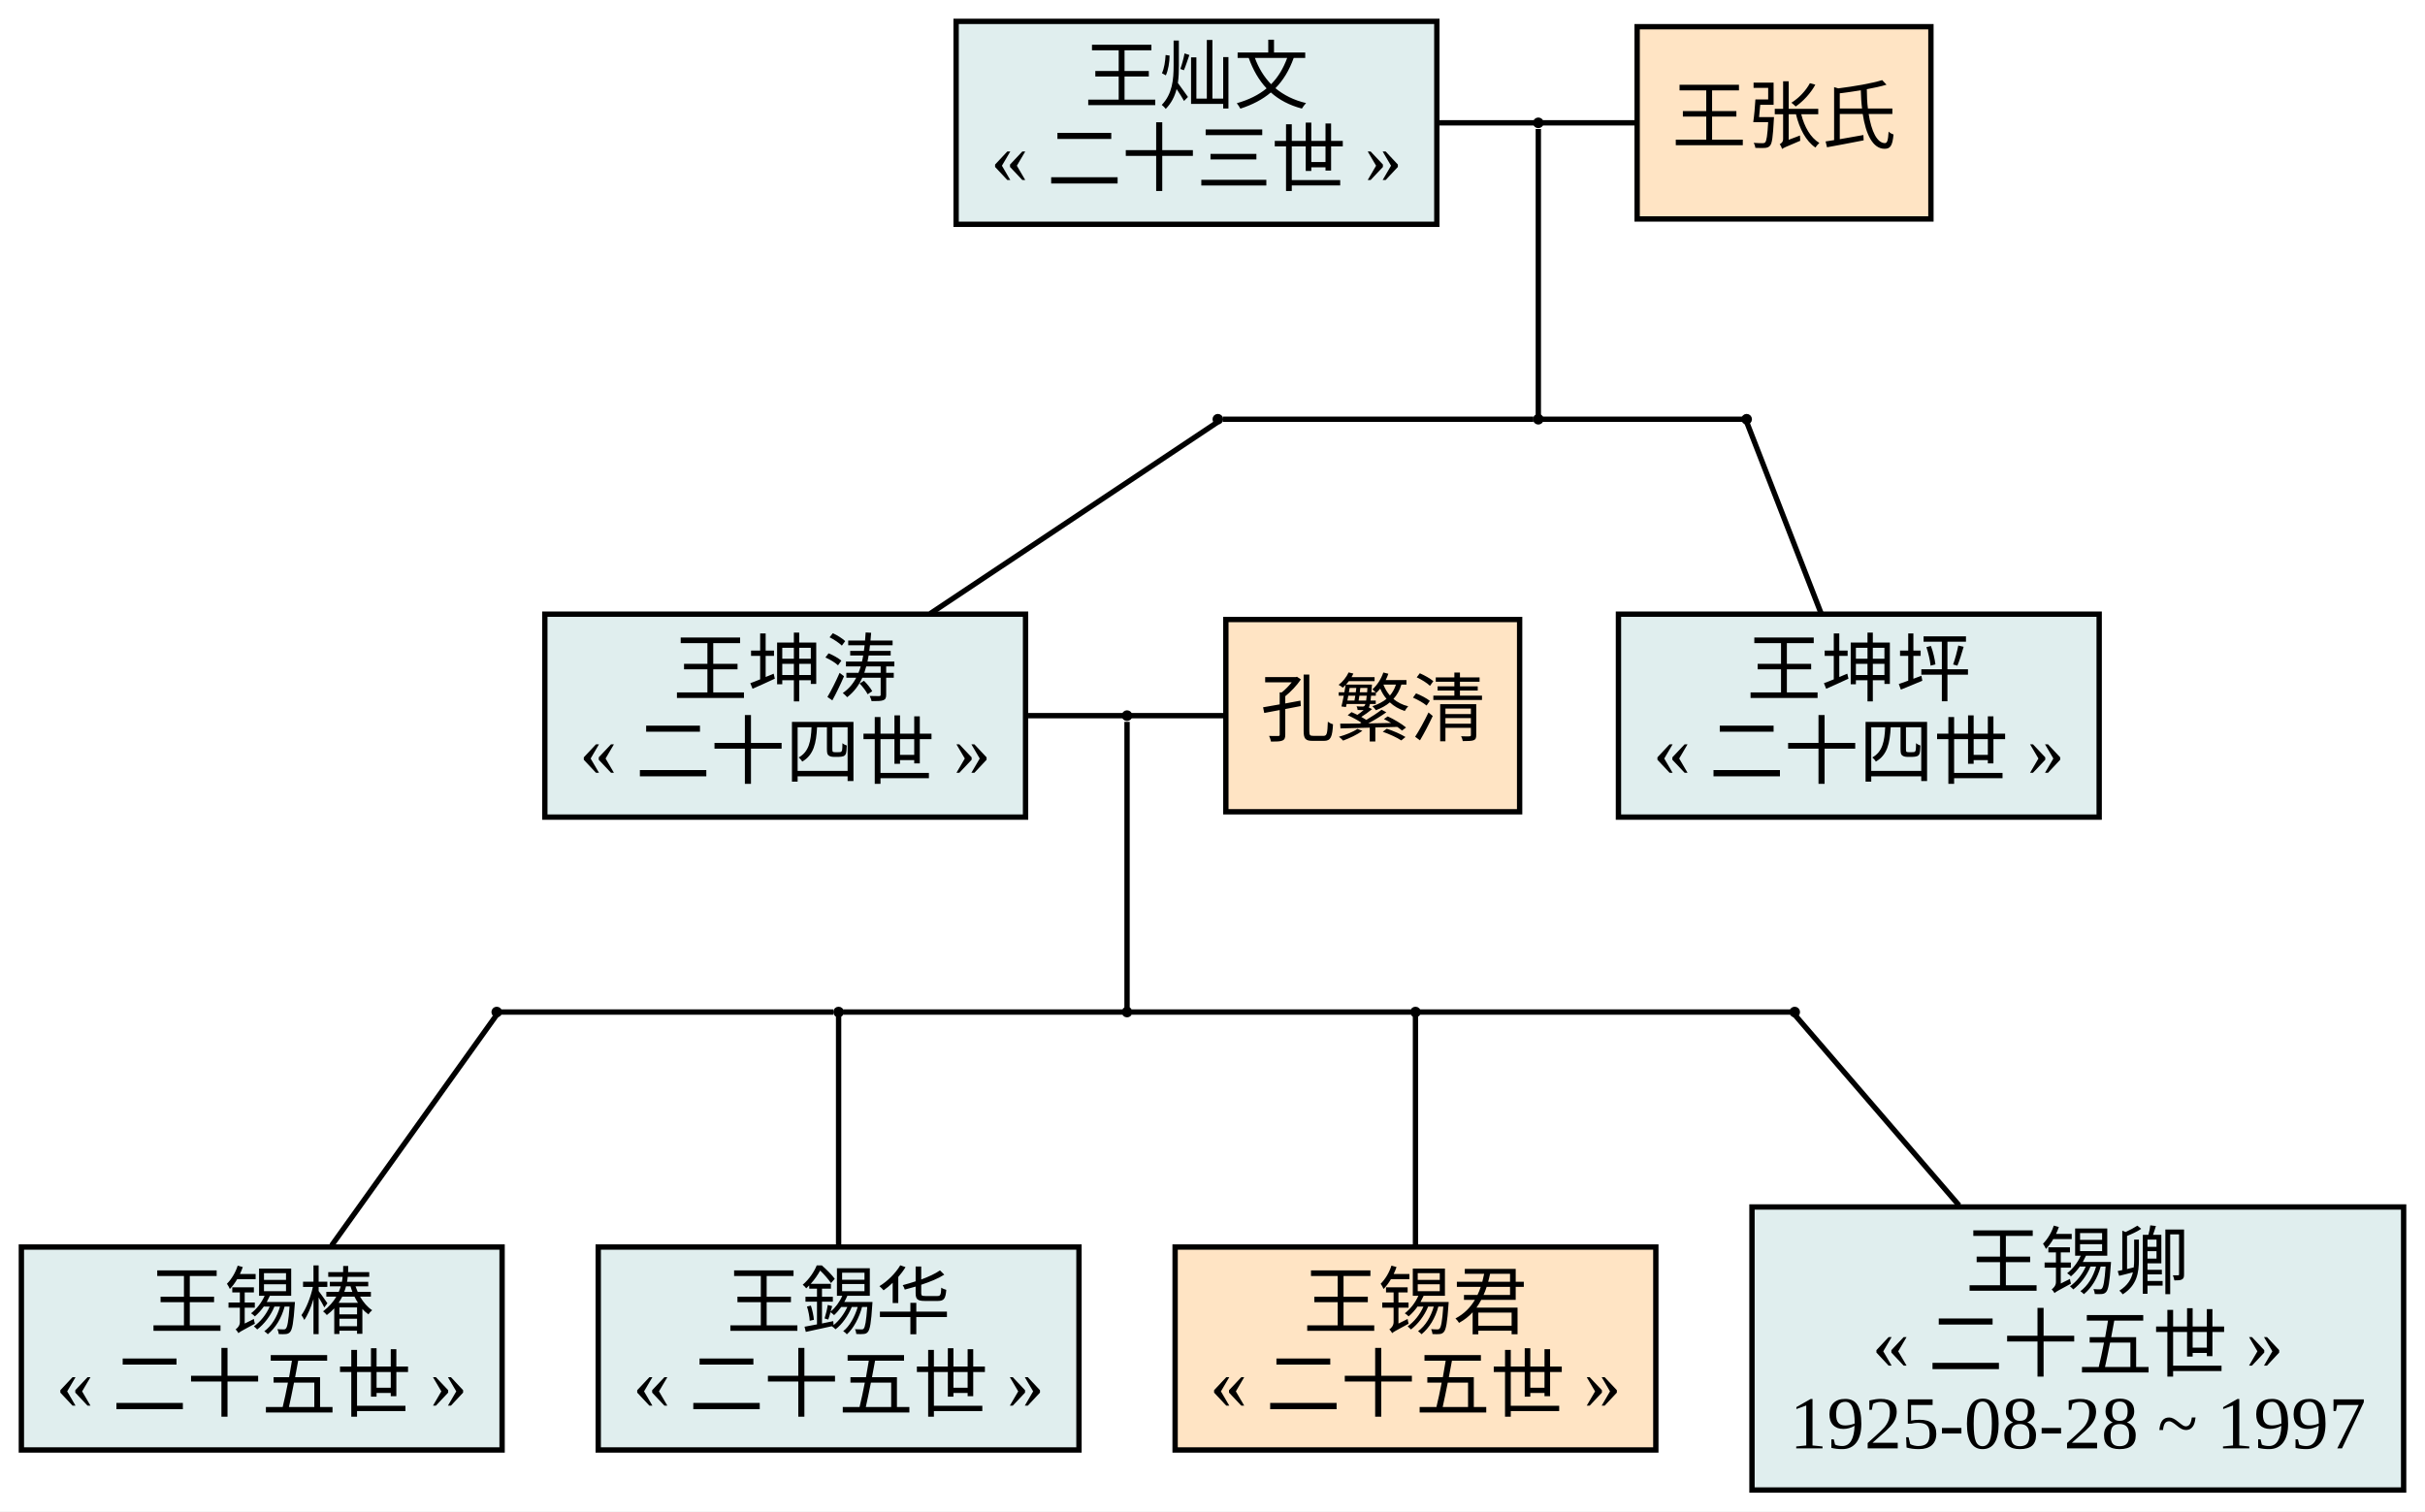
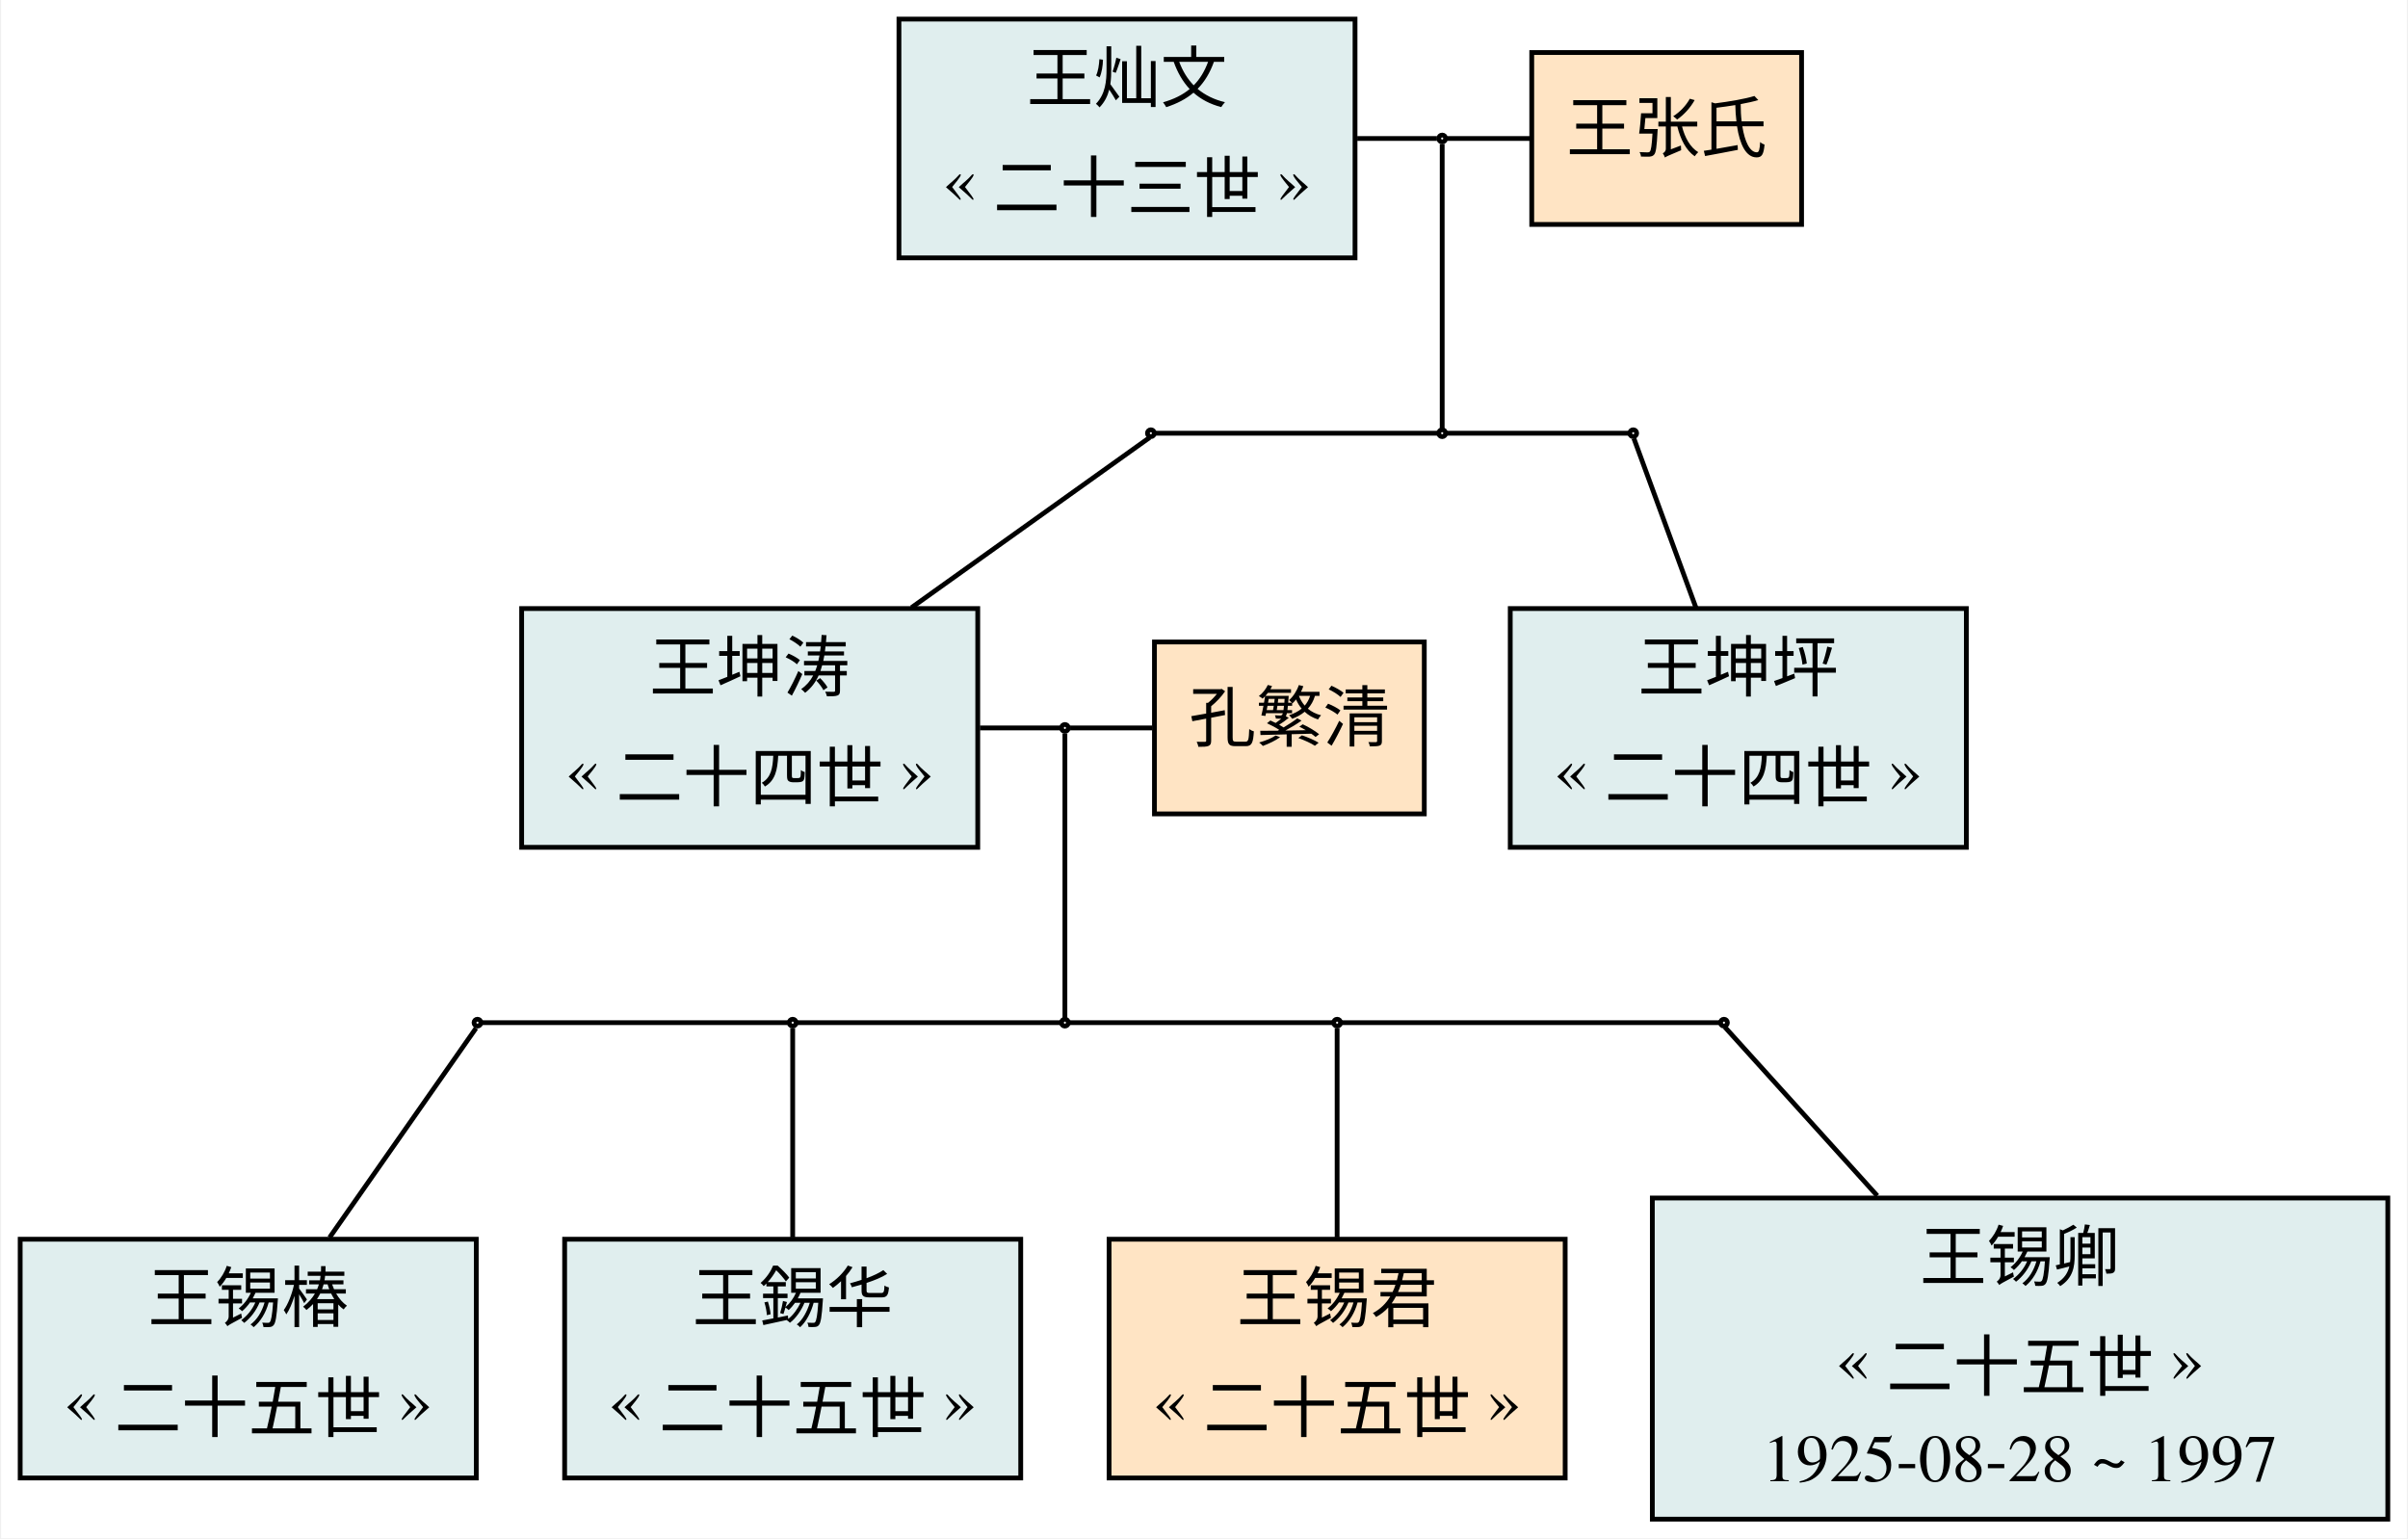
- <svg xmlns="http://www.w3.org/2000/svg" width="454pt" height="283pt" viewBox="0.00 0.00 454.00 283.00">
-   <g id="graph0" class="graph" transform="scale(1 1) rotate(0) translate(4 279)">
-     <polygon fill="white" stroke="none" points="-4,4 -4,-279 450,-279 450,4 -4,4" />
+ <svg xmlns="http://www.w3.org/2000/svg" width="504pt" height="322pt" viewBox="0.00 0.00 503.75 322.13">
+   <g id="graph0" class="graph" transform="scale(1 1) rotate(0) translate(4 318.13)">
+     <polygon fill="white" stroke="none" points="-4,4 -4,-318.13 499.75,-318.13 499.75,4 -4,4" />
    <g id="node1" class="node">
-       <polygon fill="#e0eeee" stroke="black" points="265,-275 175,-275 175,-237 265,-237 265,-275" />
-       <text text-anchor="middle" x="220" y="-259.8" font-family="Times New Roman,serif" font-size="14.00">王灿文</text>
-       <text text-anchor="middle" x="220" y="-244.8" font-family="Times New Roman,serif" font-size="14.00">« 二十三世 »</text>
+       <polygon fill="#e0eeee" stroke="black" points="279.5,-314.13 184,-314.13 184,-264.13 279.5,-264.13 279.5,-314.13" />
+       <text text-anchor="middle" x="231.75" y="-296.83" font-family="Times,serif" font-size="14.00">王灿文</text>
+       <text text-anchor="middle" x="231.75" y="-275.83" font-family="Times,serif" font-size="14.00">« 二十三世 »</text>
    </g>
    <g id="node10" class="node">
-       <ellipse fill="none" stroke="black" cx="284" cy="-256" rx="0.5" ry="0.5" />
+       <ellipse fill="none" stroke="black" cx="297.75" cy="-289.13" rx="0.72" ry="0.72" />
    </g>
    <g id="edge1" class="edge">
-       <path fill="none" stroke="black" d="M265.5,-256C271.474,-256 277.448,-256 283.422,-256" />
+       <path fill="none" stroke="black" d="M279.96,-289.13C285.52,-289.13 291.08,-289.13 296.64,-289.13" />
    </g>
    <g id="node2" class="node">
-       <polygon fill="#e0eeee" stroke="black" points="446,-53 324,-53 324,-0 446,-0 446,-53" />
-       <text text-anchor="middle" x="385" y="-37.8" font-family="Times New Roman,serif" font-size="14.00">王锡卿</text>
-       <text text-anchor="middle" x="385" y="-22.8" font-family="Times New Roman,serif" font-size="14.00">« 二十五世 »</text>
-       <text text-anchor="middle" x="385" y="-7.8" font-family="Times New Roman,serif" font-size="14.00">1925-08-28 ~ 1997</text>
+       <polygon fill="bisque" stroke="black" points="373,-307.13 316.5,-307.13 316.5,-271.13 373,-271.13 373,-307.13" />
+       <text text-anchor="middle" x="344.75" y="-286.33" font-family="Times,serif" font-size="14.00">王张氏</text>
    </g>
    <g id="node3" class="node">
-       <polygon fill="#e0eeee" stroke="black" points="389,-164 299,-164 299,-126 389,-126 389,-164" />
-       <text text-anchor="middle" x="344" y="-148.8" font-family="Times New Roman,serif" font-size="14.00">王坤坪</text>
-       <text text-anchor="middle" x="344" y="-133.8" font-family="Times New Roman,serif" font-size="14.00">« 二十四世 »</text>
+       <polygon fill="#e0eeee" stroke="black" points="200.5,-190.69 105,-190.69 105,-140.69 200.5,-140.69 200.5,-190.69" />
+       <text text-anchor="middle" x="152.75" y="-173.39" font-family="Times,serif" font-size="14.00">王坤涛</text>
+       <text text-anchor="middle" x="152.75" y="-152.39" font-family="Times,serif" font-size="14.00">« 二十四世 »</text>
+     </g>
+     <g id="node14" class="node">
+       <ellipse fill="none" stroke="black" cx="218.75" cy="-165.69" rx="0.72" ry="0.72" />
+     </g>
+     <g id="edge8" class="edge">
+       <path fill="none" stroke="black" d="M200.96,-165.69C206.52,-165.69 212.08,-165.69 217.64,-165.69" />
    </g>
    <g id="node4" class="node">
-       <polygon fill="bisque" stroke="black" points="357.5,-274 302.5,-274 302.5,-238 357.5,-238 357.5,-274" />
-       <text text-anchor="middle" x="330" y="-252.3" font-family="Times New Roman,serif" font-size="14.00">王张氏</text>
+       <polygon fill="#e0eeee" stroke="black" points="407.5,-190.69 312,-190.69 312,-140.69 407.5,-140.69 407.5,-190.69" />
+       <text text-anchor="middle" x="359.75" y="-173.39" font-family="Times,serif" font-size="14.00">王坤坪</text>
+       <text text-anchor="middle" x="359.75" y="-152.39" font-family="Times,serif" font-size="14.00">« 二十四世 »</text>
    </g>
    <g id="node5" class="node">
-       <polygon fill="bisque" stroke="black" points="280.5,-163 225.5,-163 225.5,-127 280.5,-127 280.5,-163" />
-       <text text-anchor="middle" x="253" y="-141.3" font-family="Times New Roman,serif" font-size="14.00">孔繁清</text>
+       <polygon fill="bisque" stroke="black" points="294,-183.69 237.5,-183.69 237.5,-147.69 294,-147.69 294,-183.69" />
+       <text text-anchor="middle" x="265.75" y="-162.89" font-family="Times,serif" font-size="14.00">孔繁清</text>
    </g>
    <g id="node6" class="node">
-       <polygon fill="#e0eeee" stroke="black" points="188,-164 98,-164 98,-126 188,-126 188,-164" />
-       <text text-anchor="middle" x="143" y="-148.8" font-family="Times New Roman,serif" font-size="14.00">王坤涛</text>
-       <text text-anchor="middle" x="143" y="-133.8" font-family="Times New Roman,serif" font-size="14.00">« 二十四世 »</text>
-     </g>
-     <g id="node14" class="node">
-       <ellipse fill="none" stroke="black" cx="207" cy="-145" rx="0.5" ry="0.5" />
-     </g>
-     <g id="edge8" class="edge">
-       <path fill="none" stroke="black" d="M188.5,-145C194.474,-145 200.448,-145 206.422,-145" />
+       <polygon fill="#e0eeee" stroke="black" points="95.5,-58.62 0,-58.62 0,-8.62 95.5,-8.62 95.5,-58.62" />
+       <text text-anchor="middle" x="47.75" y="-41.33" font-family="Times,serif" font-size="14.00">王锡椿</text>
+       <text text-anchor="middle" x="47.75" y="-20.32" font-family="Times,serif" font-size="14.00">« 二十五世 »</text>
    </g>
    <g id="node7" class="node">
-       <polygon fill="#e0eeee" stroke="black" points="90,-45.5 0,-45.5 0,-7.5 90,-7.5 90,-45.5" />
-       <text text-anchor="middle" x="45" y="-30.3" font-family="Times New Roman,serif" font-size="14.00">王锡椿</text>
-       <text text-anchor="middle" x="45" y="-15.3" font-family="Times New Roman,serif" font-size="14.00">« 二十五世 »</text>
+       <polygon fill="#e0eeee" stroke="black" points="209.5,-58.62 114,-58.62 114,-8.62 209.5,-8.62 209.5,-58.62" />
+       <text text-anchor="middle" x="161.75" y="-41.33" font-family="Times,serif" font-size="14.00">王錫华</text>
+       <text text-anchor="middle" x="161.75" y="-20.32" font-family="Times,serif" font-size="14.00">« 二十五世 »</text>
+     </g>
+     <g id="node8" class="node">
+       <polygon fill="bisque" stroke="black" points="323.5,-58.62 228,-58.62 228,-8.62 323.5,-8.62 323.5,-58.62" />
+       <text text-anchor="middle" x="275.75" y="-41.33" font-family="Times,serif" font-size="14.00">王锡君</text>
+       <text text-anchor="middle" x="275.75" y="-20.32" font-family="Times,serif" font-size="14.00">« 二十五世 »</text>
    </g>
    <g id="node9" class="node">
-       <polygon fill="#e0eeee" stroke="black" points="198,-45.5 108,-45.5 108,-7.5 198,-7.5 198,-45.5" />
-       <text text-anchor="middle" x="153" y="-30.3" font-family="Times New Roman,serif" font-size="14.00">王錫华</text>
-       <text text-anchor="middle" x="153" y="-15.3" font-family="Times New Roman,serif" font-size="14.00">« 二十五世 »</text>
-     </g>
-     <g id="node8" class="node">
-       <polygon fill="bisque" stroke="black" points="306,-45.5 216,-45.5 216,-7.5 306,-7.5 306,-45.5" />
-       <text text-anchor="middle" x="261" y="-30.3" font-family="Times New Roman,serif" font-size="14.00">王锡君</text>
-       <text text-anchor="middle" x="261" y="-15.3" font-family="Times New Roman,serif" font-size="14.00">« 二十五世 »</text>
+       <polygon fill="#e0eeee" stroke="black" points="495.75,-67.25 341.75,-67.25 341.75,0 495.75,0 495.75,-67.25" />
+       <text text-anchor="middle" x="418.75" y="-49.95" font-family="Times,serif" font-size="14.00">王锡卿</text>
+       <text text-anchor="middle" x="418.75" y="-28.95" font-family="Times,serif" font-size="14.00">« 二十五世 »</text>
+       <text text-anchor="middle" x="418.75" y="-7.95" font-family="Times,serif" font-size="14.00">1925-08-28 ~ 1997</text>
    </g>
    <g id="edge2" class="edge">
-       <path fill="none" stroke="black" d="M284.719,-256C290.615,-256 296.511,-256 302.407,-256" />
+       <path fill="none" stroke="black" d="M298.85,-289.13C304.59,-289.13 310.33,-289.13 316.06,-289.13" />
    </g>
    <g id="node12" class="node">
-       <ellipse fill="none" stroke="black" cx="284" cy="-200.5" rx="0.5" ry="0.5" />
+       <ellipse fill="none" stroke="black" cx="297.75" cy="-227.41" rx="0.72" ry="0.72" />
    </g>
    <g id="edge5" class="edge">
-       <path fill="none" stroke="black" d="M284,-254.845C284,-251.777 284,-204.121 284,-201.145" />
+       <path fill="none" stroke="black" d="M297.75,-287.96C297.75,-284.55 297.75,-231.6 297.75,-228.29" />
    </g>
    <g id="node11" class="node">
-       <ellipse fill="none" stroke="black" cx="224" cy="-200.5" rx="0.5" ry="0.5" />
+       <ellipse fill="none" stroke="black" cx="236.75" cy="-227.41" rx="0.72" ry="0.72" />
    </g>
    <g id="edge6" class="edge">
-       <path fill="none" stroke="black" d="M223.941,-199.961C222.456,-198.971 193.097,-179.398 170.162,-164.108" />
+       <path fill="none" stroke="black" d="M236.51,-226.52C233.8,-224.58 208.66,-206.63 186.63,-190.89" />
    </g>
    <g id="edge3" class="edge">
-       <path fill="none" stroke="black" d="M224.938,-200.5C244.317,-200.5 263.697,-200.5 283.077,-200.5" />
+       <path fill="none" stroke="black" d="M237.7,-227.41C257.41,-227.41 277.11,-227.41 296.81,-227.41" />
    </g>
    <g id="node13" class="node">
-       <ellipse fill="none" stroke="black" cx="323" cy="-200.5" rx="0.5" ry="0.5" />
+       <ellipse fill="none" stroke="black" cx="337.75" cy="-227.41" rx="0.72" ry="0.72" />
    </g>
    <g id="edge4" class="edge">
-       <path fill="none" stroke="black" d="M284.609,-200.5C297.206,-200.5 309.803,-200.5 322.4,-200.5" />
+       <path fill="none" stroke="black" d="M298.69,-227.41C311.4,-227.41 324.12,-227.41 336.83,-227.41" />
    </g>
    <g id="edge7" class="edge">
-       <path fill="none" stroke="black" d="M323.06,-199.845C323.796,-197.952 331.132,-179.089 336.916,-164.216" />
+       <path fill="none" stroke="black" d="M337.89,-226.31C338.91,-223.53 345.26,-206.19 350.86,-190.93" />
    </g>
    <g id="edge9" class="edge">
-       <path fill="none" stroke="black" d="M207.719,-145C213.615,-145 219.511,-145 225.407,-145" />
+       <path fill="none" stroke="black" d="M219.85,-165.69C225.59,-165.69 231.33,-165.69 237.06,-165.69" />
    </g>
    <g id="node17" class="node">
-       <ellipse fill="none" stroke="black" cx="207" cy="-89.5" rx="0.5" ry="0.5" />
+       <ellipse fill="none" stroke="black" cx="218.75" cy="-103.97" rx="0.72" ry="0.72" />
    </g>
    <g id="edge15" class="edge">
-       <path fill="none" stroke="black" d="M207,-143.845C207,-140.777 207,-93.121 207,-90.145" />
+       <path fill="none" stroke="black" d="M218.75,-164.52C218.75,-161.11 218.75,-108.16 218.75,-104.85" />
    </g>
    <g id="node15" class="node">
-       <ellipse fill="none" stroke="black" cx="89" cy="-89.5" rx="0.5" ry="0.5" />
+       <ellipse fill="none" stroke="black" cx="95.75" cy="-103.97" rx="0.72" ry="0.72" />
    </g>
    <g id="edge16" class="edge">
-       <path fill="none" stroke="black" d="M88.968,-88.955C88.125,-87.777 70.742,-63.48 58.09,-45.796" />
+       <path fill="none" stroke="black" d="M95.44,-102.81C93.08,-99.43 77.51,-77.17 64.79,-58.99" />
    </g>
    <g id="node16" class="node">
-       <ellipse fill="none" stroke="black" cx="153" cy="-89.5" rx="0.5" ry="0.5" />
+       <ellipse fill="none" stroke="black" cx="161.75" cy="-103.97" rx="0.72" ry="0.72" />
    </g>
    <g id="edge11" class="edge">
-       <path fill="none" stroke="black" d="M89.5,-89.5C110.336,-89.5 131.172,-89.5 152.008,-89.5" />
+       <path fill="none" stroke="black" d="M96.78,-103.97C118.1,-103.97 139.42,-103.97 160.73,-103.97" />
    </g>
    <g id="edge17" class="edge">
-       <path fill="none" stroke="black" d="M153,-88.955C153,-87.777 153,-63.48 153,-45.796" />
+       <path fill="none" stroke="black" d="M161.75,-102.81C161.75,-99.43 161.75,-77.17 161.75,-58.99" />
    </g>
    <g id="edge12" class="edge">
-       <path fill="none" stroke="black" d="M153.844,-89.5C171.286,-89.5 188.728,-89.5 206.169,-89.5" />
+       <path fill="none" stroke="black" d="M162.64,-103.97C181.05,-103.97 199.46,-103.97 217.87,-103.97" />
    </g>
    <g id="node18" class="node">
-       <ellipse fill="none" stroke="black" cx="261" cy="-89.5" rx="0.5" ry="0.5" />
+       <ellipse fill="none" stroke="black" cx="275.75" cy="-103.97" rx="0.72" ry="0.72" />
    </g>
    <g id="edge13" class="edge">
-       <path fill="none" stroke="black" d="M207.844,-89.5C225.286,-89.5 242.728,-89.5 260.169,-89.5" />
+       <path fill="none" stroke="black" d="M219.64,-103.97C238.05,-103.97 256.46,-103.97 274.87,-103.97" />
    </g>
    <g id="edge18" class="edge">
-       <path fill="none" stroke="black" d="M261,-88.955C261,-87.777 261,-63.48 261,-45.796" />
+       <path fill="none" stroke="black" d="M275.75,-102.81C275.75,-99.43 275.75,-77.17 275.75,-58.99" />
    </g>
    <g id="node19" class="node">
-       <ellipse fill="none" stroke="black" cx="332" cy="-89.5" rx="0.5" ry="0.5" />
+       <ellipse fill="none" stroke="black" cx="356.75" cy="-103.97" rx="0.72" ry="0.72" />
    </g>
    <g id="edge14" class="edge">
-       <path fill="none" stroke="black" d="M261.555,-89.5C284.853,-89.5 308.151,-89.5 331.45,-89.5" />
+       <path fill="none" stroke="black" d="M276.7,-103.97C303.07,-103.97 329.44,-103.97 355.81,-103.97" />
    </g>
    <g id="edge19" class="edge">
-       <path fill="none" stroke="black" d="M332.038,-88.955C332.916,-87.937 348.673,-69.653 362.773,-53.292" />
+       <path fill="none" stroke="black" d="M356.93,-103.05C358.73,-101.06 373.96,-84.2 388.85,-67.72" />
    </g>
  </g>
</svg>
